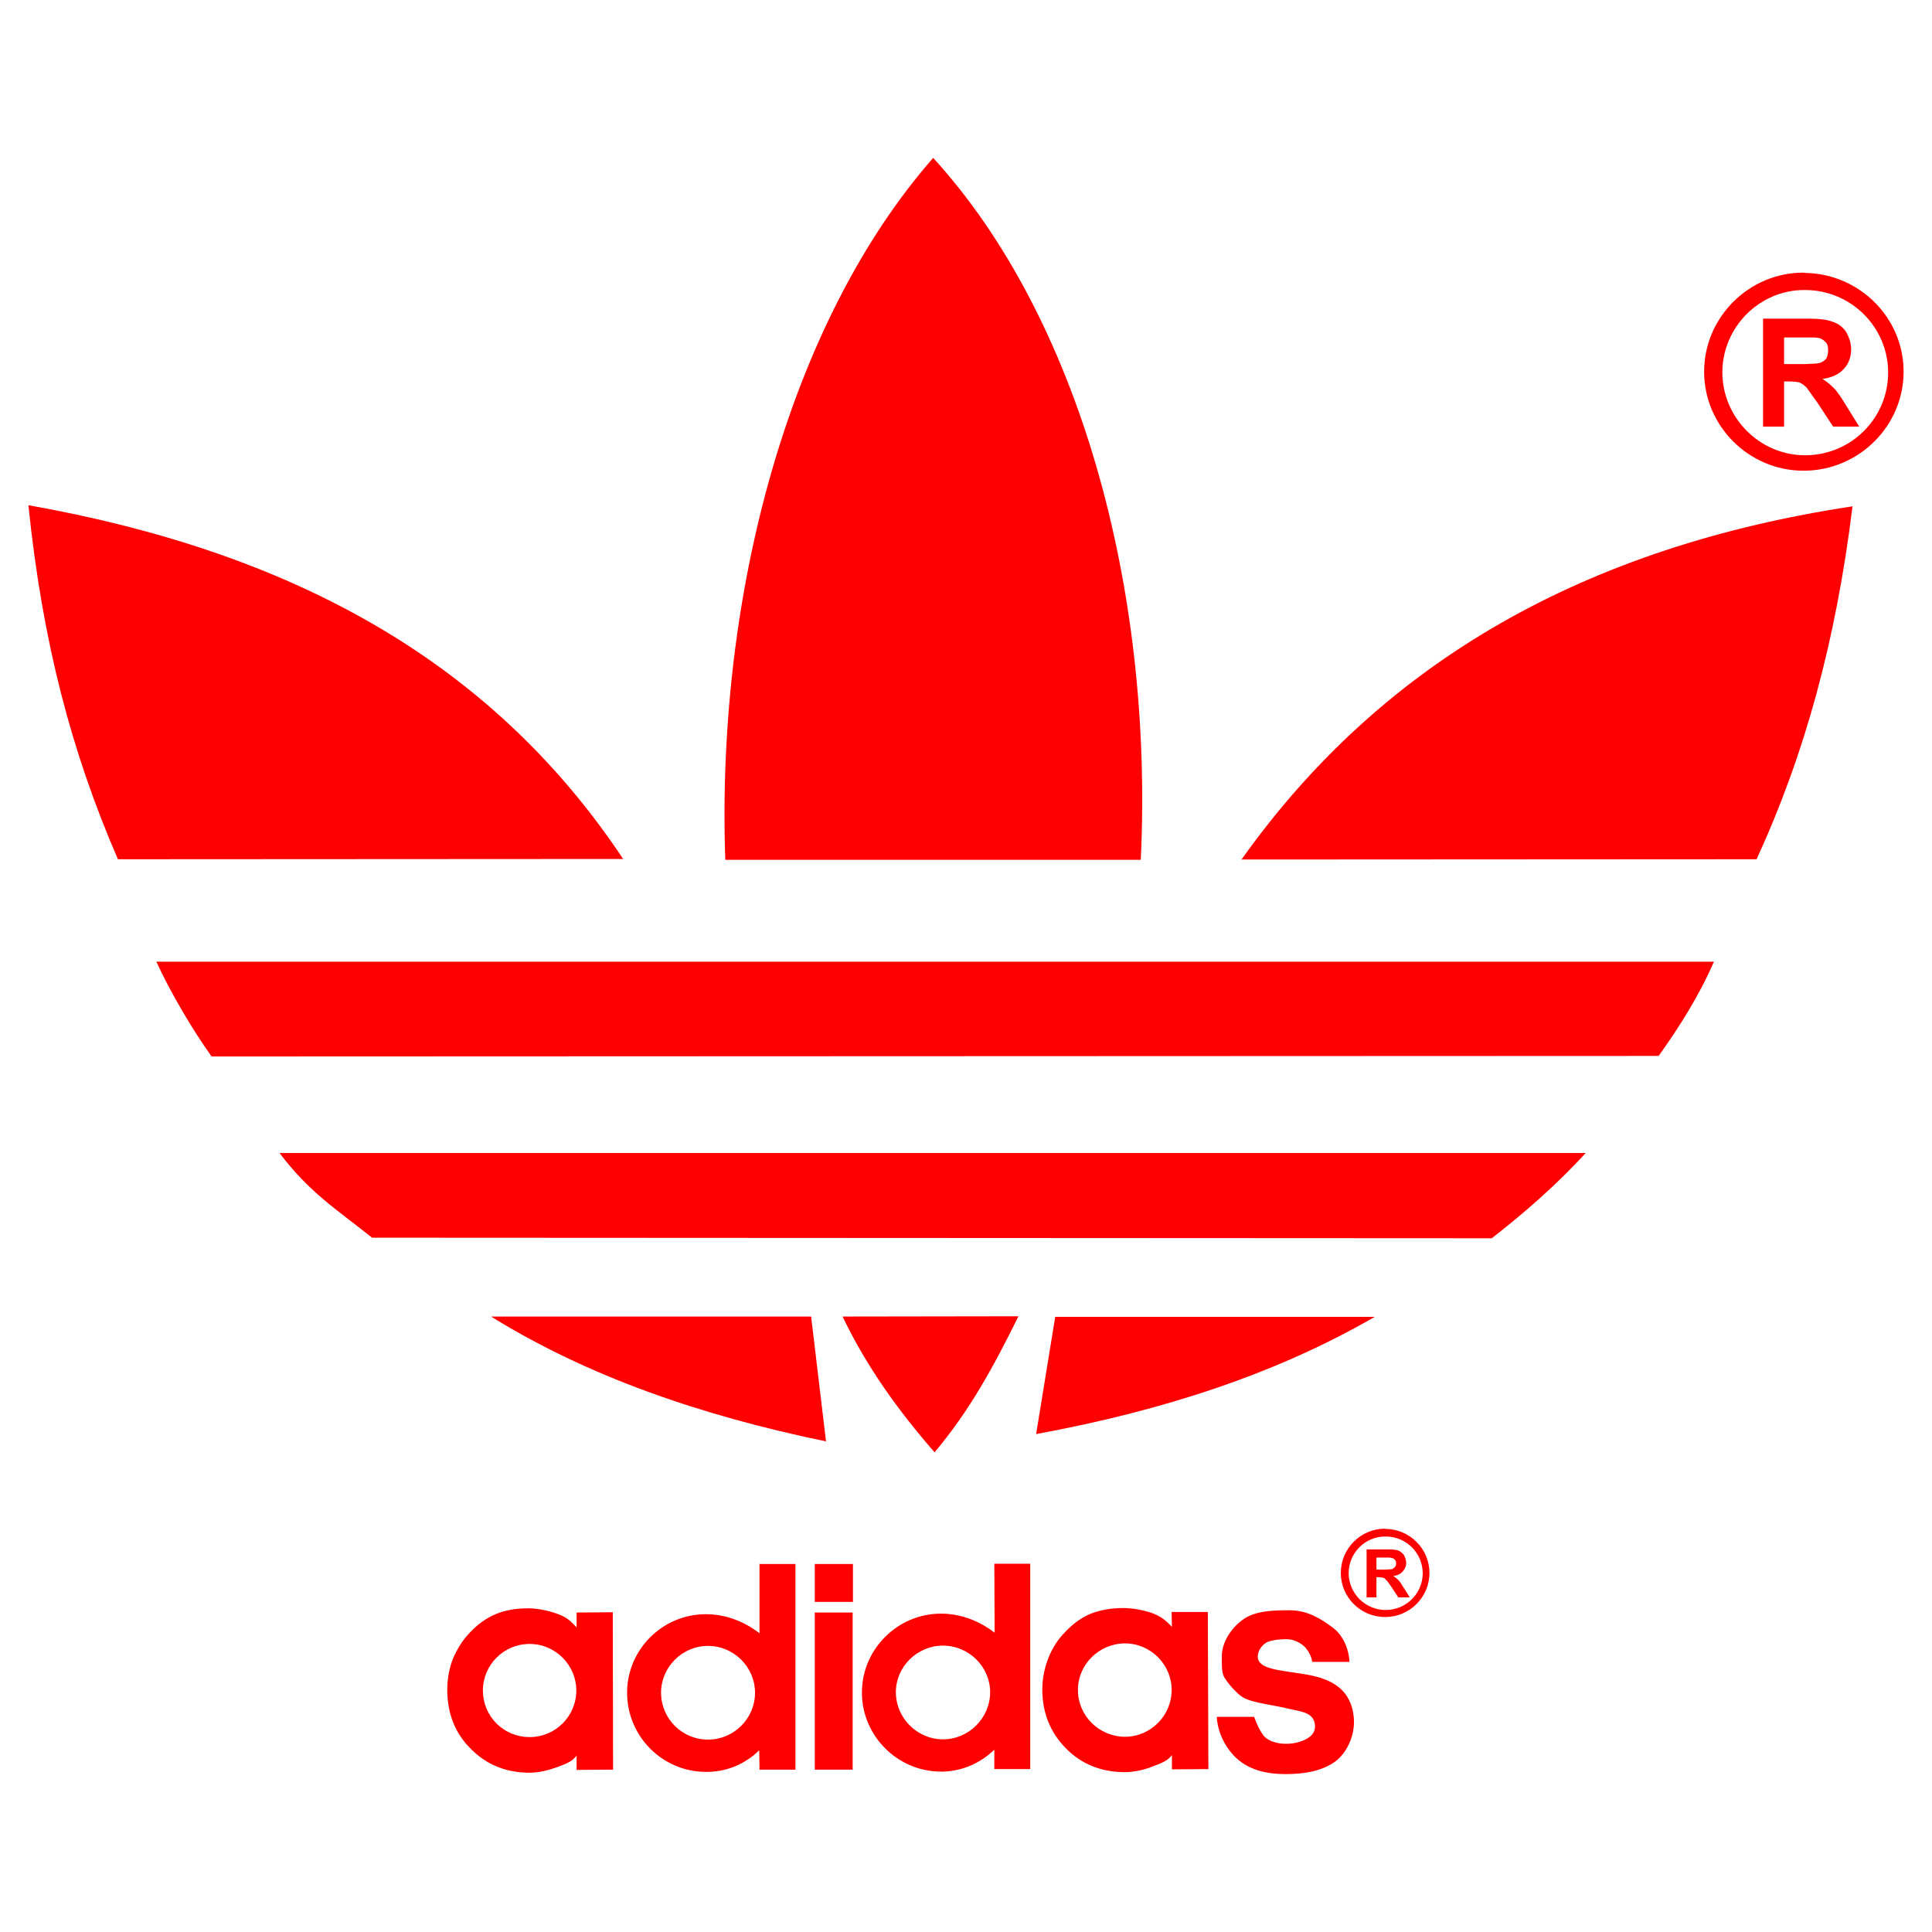
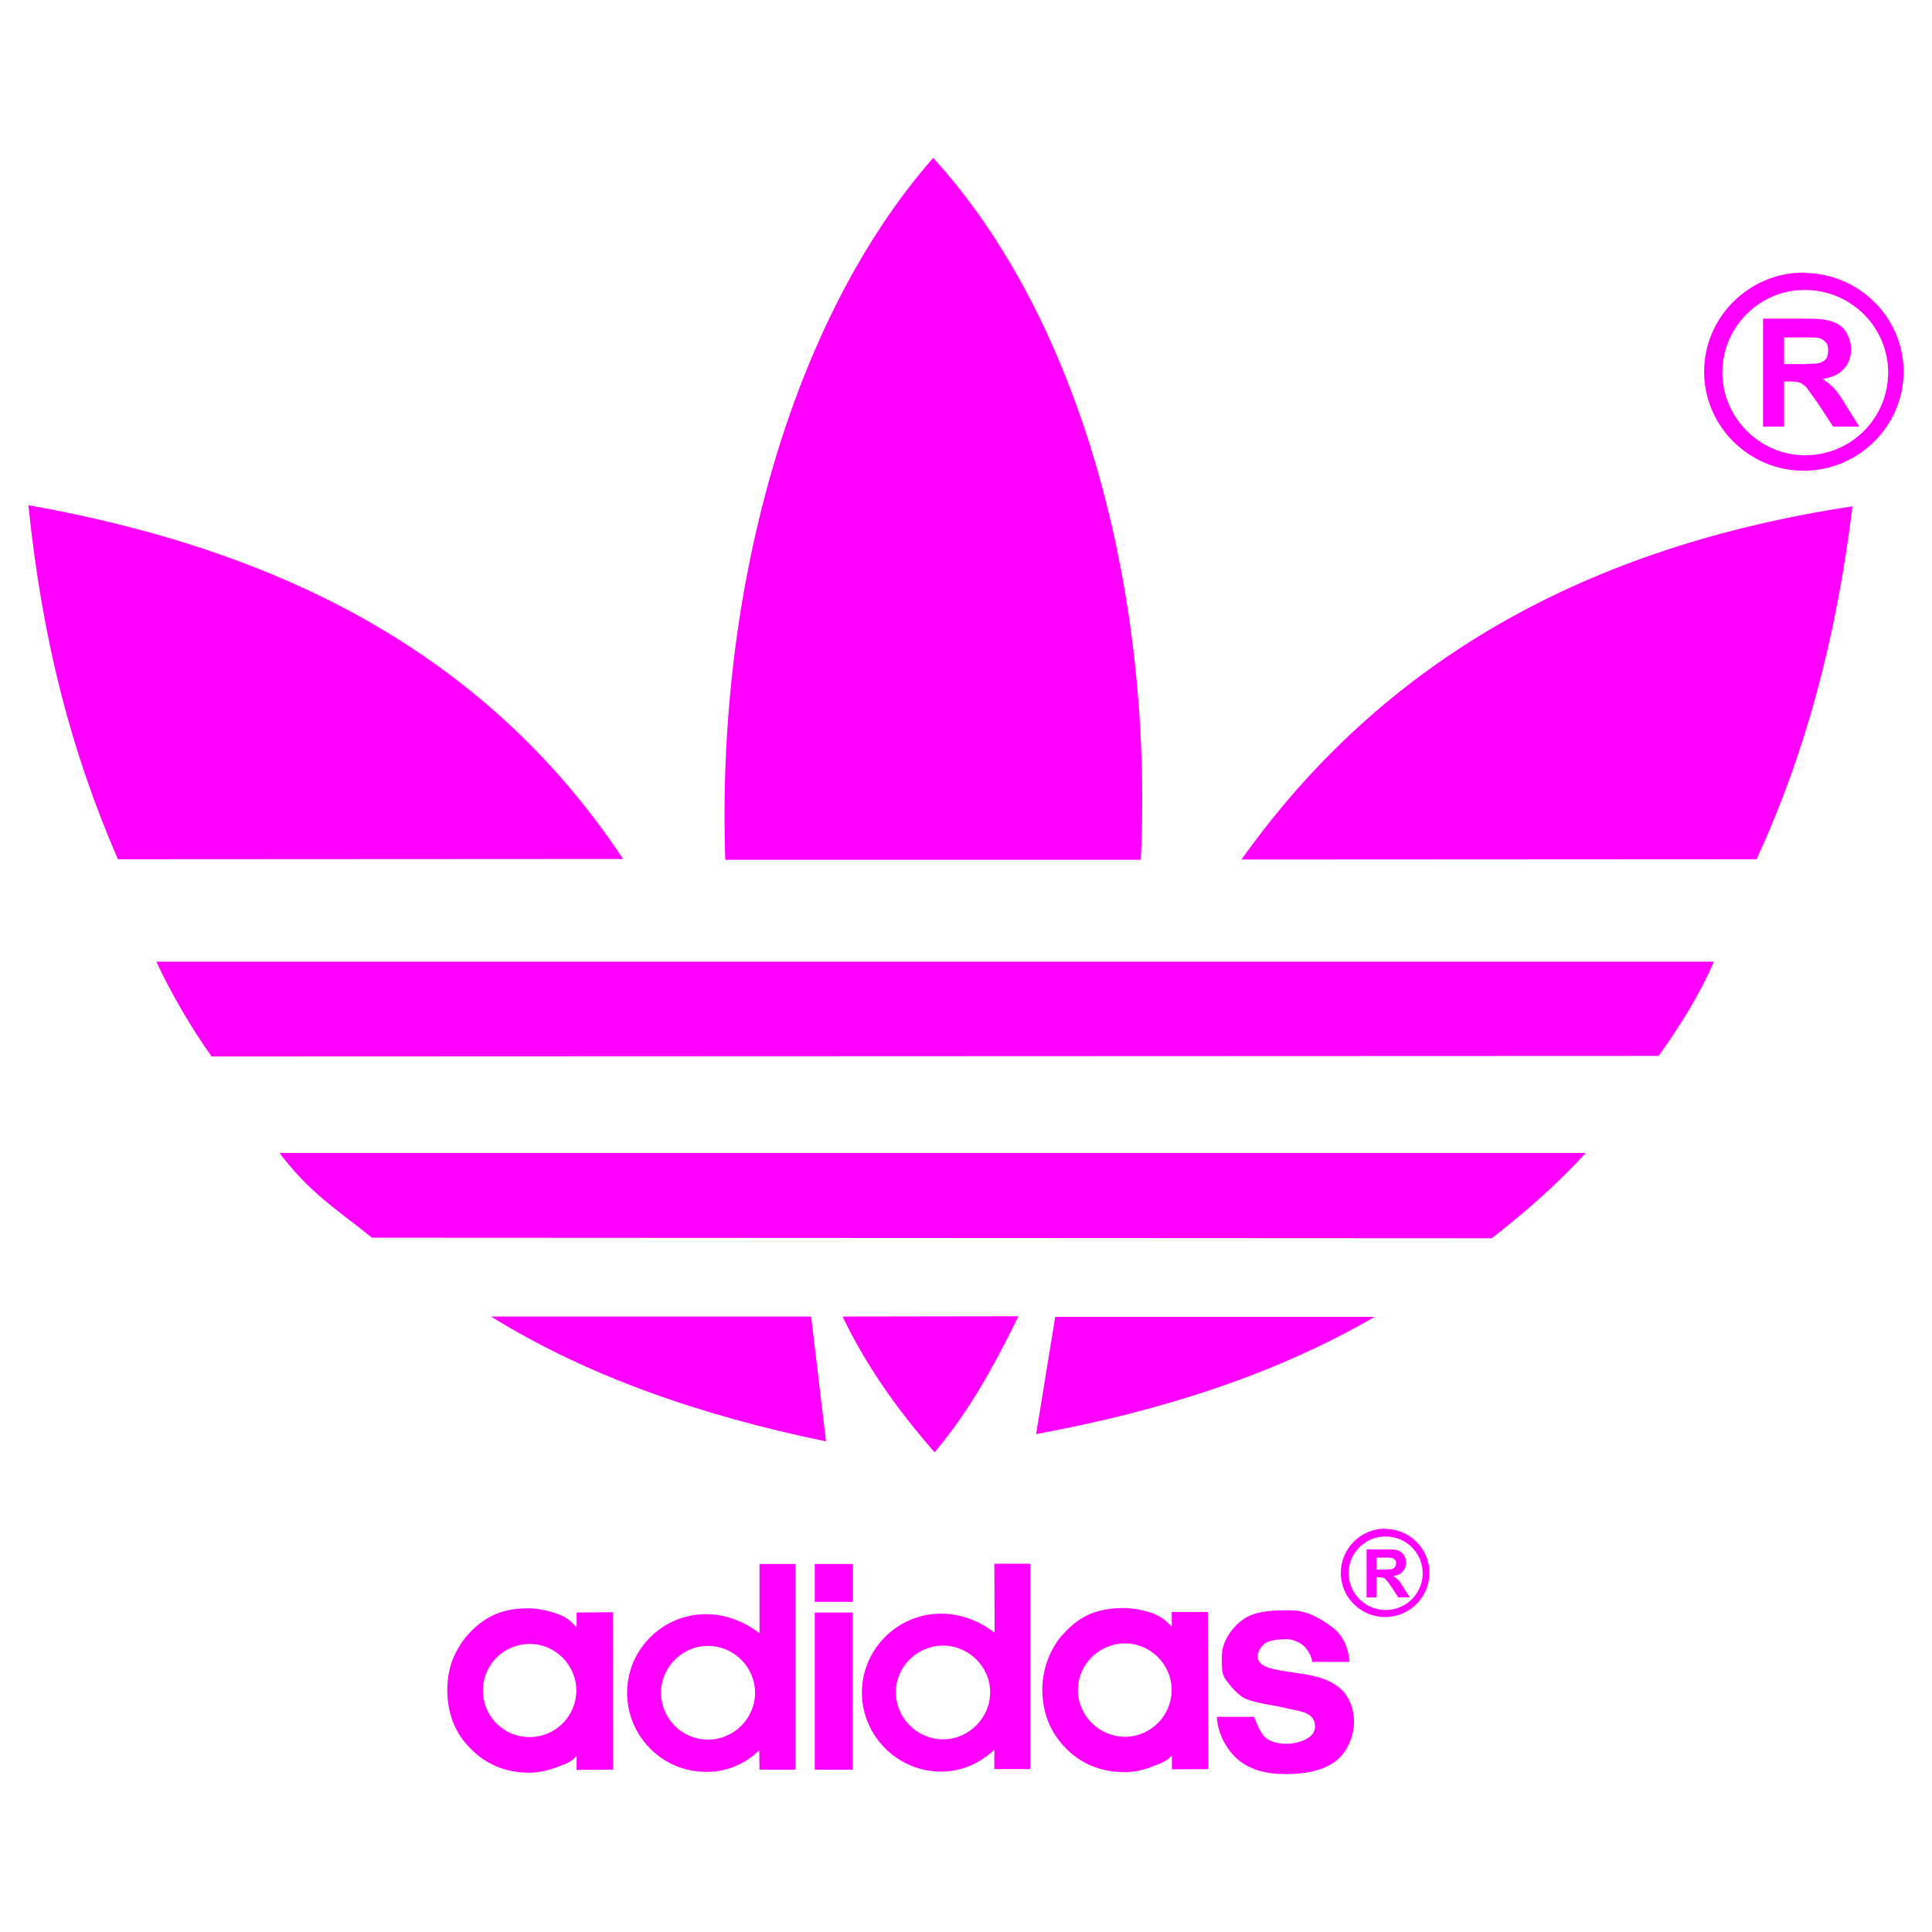
<svg xmlns="http://www.w3.org/2000/svg" width="800px" height="800px" viewBox="0 0 192.756 192.756">
  <g fill-rule="evenodd" clip-rule="evenodd">
    <path fill="none" d="M0 0h192.756v192.756H0V0z" />
-     <path fill="#ff0000" d="M129.826 166.983c-2.295-.364-4.338-.476-4.338-1.708 0-.476.279-.979.727-1.314.393-.309 1.428-.421 2.127-.421.729 0 1.457.364 1.904.84.279.336.615.868.672 1.428h3.723c-.084-1.371-.672-2.715-1.736-3.471-1.035-.756-2.379-1.68-4.227-1.68-1.762 0-3.498.057-4.701.952-1.205.867-2.072 2.322-2.072 3.583 0 .728-.055 1.595.225 2.126.309.532 1.203 1.625 1.902 2.044.98.56 3.275.784 4.535 1.12 1.035.251 2.295.308 2.576 1.344.166.615-.029 1.175-.588 1.539-.533.363-1.344.615-2.24.615-.924 0-1.82-.279-2.268-.839-.391-.532-.615-1.036-.924-1.848H121.4c.084 1.707 1.037 3.387 2.211 4.339 1.148.924 2.688 1.371 4.646 1.371 1.961 0 3.668-.336 4.928-1.232 1.23-.895 1.902-2.574 1.902-3.945 0-1.176-.336-2.1-.867-2.827-1.091-1.428-3.05-1.819-4.394-2.016zM81.291 176.557h3.779v-15.676h-3.779v15.676zM81.291 159.818h3.807v-3.779h-3.807v3.779zM75.777 162.953c-1.399-1.093-3.19-1.848-5.15-1.904h-.196c-4.339 0-7.865 3.527-7.865 7.838 0 4.338 3.526 7.893 7.865 7.893h.196c1.959-.027 3.75-.812 5.123-2.155l.027 1.933h3.583V156.04h-3.583v6.913zm-5.122 10.608h-.028a4.682 4.682 0 0 1-4.674-4.674c0-2.547 2.099-4.674 4.674-4.674h.028c2.547 0 4.674 2.099 4.674 4.674s-2.127 4.674-4.674 4.674zM99.232 162.896c-1.398-1.092-3.19-1.848-5.15-1.903h-.196c-4.338 0-7.893 3.555-7.893 7.865 0 4.339 3.555 7.894 7.893 7.894h.196c1.959-.056 3.722-.84 5.123-2.184v1.932h3.582v-20.488h-3.582l.027 6.884zm-5.149 10.637c-2.575 0-4.702-2.127-4.702-4.702 0-2.548 2.127-4.646 4.702-4.646s4.703 2.099 4.703 4.646c-.001 2.575-2.128 4.702-4.703 4.702zM57.527 160.881v1.484c-.728-.784-1.063-1.035-1.903-1.344-.756-.279-1.792-.532-2.8-.56h-.167c-1.204 0-2.267.195-3.219.587-.924.393-1.792 1.008-2.575 1.848-.7.729-1.259 1.623-1.679 2.604a8.697 8.697 0 0 0-.56 3.078c0 2.38.784 4.367 2.351 5.906 1.54 1.567 3.499 2.38 5.85 2.38h.028c.952 0 1.987-.28 2.827-.589.839-.308 1.456-.56 1.847-1.119v1.428l3.639-.027-.028-15.703-3.611.027zm-4.674 12.428h-.028a4.634 4.634 0 0 1-4.646-4.646 4.652 4.652 0 0 1 4.646-4.646h.028c2.547 0 4.646 2.099 4.646 4.646a4.652 4.652 0 0 1-4.646 4.646zM116.895 160.825l.027 1.483c-.727-.755-1.09-1.008-1.902-1.344a9.423 9.423 0 0 0-2.799-.531h-.168c-1.205 0-2.268.195-3.219.56-.953.393-1.82 1.036-2.576 1.848-.727.728-1.287 1.623-1.68 2.632a8.616 8.616 0 0 0-.588 3.078c0 2.352.812 4.338 2.381 5.906 1.51 1.539 3.498 2.351 5.85 2.351.979 0 2.014-.251 2.826-.587.84-.309 1.484-.561 1.875-1.12v1.428l3.639-.028-.055-15.675h-3.611v-.001zm-4.674 12.456c-2.576-.028-4.676-2.1-4.676-4.675 0-2.547 2.1-4.618 4.676-4.646 2.574 0 4.674 2.099 4.674 4.646 0 2.576-2.1 4.675-4.674 4.675zM138.252 152.54c-.029 0-.057-.027-.057-.027-2.436 0-4.422 1.987-4.422 4.422s1.986 4.396 4.422 4.396h.057c2.406-.029 4.365-1.988 4.365-4.396s-1.959-4.367-4.365-4.395zm0 8.089a3.69 3.69 0 0 1-3.695-3.694c0-1.987 1.65-3.667 3.695-3.639 2.043 0 3.693 1.651 3.693 3.667 0 2.015-1.65 3.666-3.693 3.666z" />
-     <path fill="#ff0000" d="M139.539 157.662a3.034 3.034 0 0 0-.531-.419c.42-.057.754-.225.951-.477.195-.195.336-.503.336-.84 0-.279-.113-.56-.225-.783a1.404 1.404 0 0 0-.561-.448c-.223-.084-.588-.111-1.119-.111h-2.043v4.785h.98v-2.015h.168c.223 0 .391.028.502.056.113.029.17.084.254.169 0 .027.027.027.027.056.111.056.279.308.531.672l.699 1.062h1.148l-.588-.923c-.222-.364-.418-.672-.529-.784zm-1.287-1.062H137.328v-1.204H138.252c.279 0 .475 0 .531.028a.55.55 0 0 1 .363.168c.111.083.141.224.141.363s-.029.309-.113.392c-.082.057-.166.14-.252.196-.111.028-.334.028-.67.057zM80.927 131.352H48.991c9.544 5.906 20.713 9.825 33.42 12.456l-1.484-12.456zm24.352.028l-1.904 11.699c12.764-2.351 24.016-6.045 33.785-11.699h-31.881zm-3.668-.056l-17.549.027c2.463 5.122 5.599 9.433 9.181 13.548 3.527-4.199 5.878-8.537 8.368-13.575zm47.221-7.781l-111.709-.057c-3.723-2.967-6.242-4.506-9.237-8.453h130.321c-2.91 3.192-6.24 6.074-9.375 8.51zm16.652-18.194l-144.372.056c-1.931-2.687-4.143-6.465-5.514-9.46H171c-1.455 3.358-3.416 6.465-5.516 9.404zM62.173 85.7l-50.41.028C7.145 75.063 4.234 64.063 2.834 50.404 28.81 55.022 48.851 65.687 62.173 85.7zm51.643.084H72.362c-.924-26.675 6.466-53.742 20.741-70.032 14.499 15.871 22.001 42.825 20.713 70.032zm61.438-.056l-51.391.028c14.191-19.957 34.568-31.237 60.963-35.24-1.65 13.352-4.73 24.687-9.572 35.212zM180.096 27.229c-.055-.028-.111-.028-.168-.028-5.43 0-9.908 4.451-9.908 9.881 0 5.43 4.479 9.88 9.908 9.88h.168c5.432-.083 9.826-4.506 9.826-9.88 0-5.375-4.395-9.77-9.826-9.853zm0 18.193c-4.533 0-8.256-3.751-8.256-8.285 0-4.479 3.723-8.257 8.256-8.201 4.592 0 8.285 3.723 8.285 8.229 0 4.562-3.693 8.257-8.285 8.257z" />
-     <path fill="#ff0000" d="M182.979 38.732a6.547 6.547 0 0 0-1.146-.924c.924-.14 1.65-.448 2.154-1.036.449-.476.701-1.148.701-1.931 0-.644-.225-1.232-.504-1.736-.309-.448-.785-.839-1.289-.979-.502-.224-1.342-.335-2.518-.335h-4.478v10.775h2.1V38.06h.447c.504 0 .867.027 1.119.112.168.084.363.196.531.364.029.028.086.056.113.084.168.252.559.756 1.146 1.596l1.539 2.351h2.604l-1.287-2.071c-.504-.84-.951-1.484-1.232-1.764zm-2.883-2.407h-2.098v-2.659h2.098c.617 0 1.037 0 1.176.028.393.028.672.224.84.42.225.167.281.504.281.839 0 .28-.057.616-.197.84-.168.168-.363.336-.643.42-.225.056-.672.084-1.457.112z" />
+     <path fill="#ff00ff" d="M129.826 166.983c-2.295-.364-4.338-.476-4.338-1.708 0-.476.279-.979.727-1.314.393-.309 1.428-.421 2.127-.421.729 0 1.457.364 1.904.84.279.336.615.868.672 1.428h3.723c-.084-1.371-.672-2.715-1.736-3.471-1.035-.756-2.379-1.68-4.227-1.68-1.762 0-3.498.057-4.701.952-1.205.867-2.072 2.322-2.072 3.583 0 .728-.055 1.595.225 2.126.309.532 1.203 1.625 1.902 2.044.98.56 3.275.784 4.535 1.12 1.035.251 2.295.308 2.576 1.344.166.615-.029 1.175-.588 1.539-.533.363-1.344.615-2.24.615-.924 0-1.82-.279-2.268-.839-.391-.532-.615-1.036-.924-1.848H121.4c.084 1.707 1.037 3.387 2.211 4.339 1.148.924 2.688 1.371 4.646 1.371 1.961 0 3.668-.336 4.928-1.232 1.23-.895 1.902-2.574 1.902-3.945 0-1.176-.336-2.1-.867-2.827-1.091-1.428-3.05-1.819-4.394-2.016zM81.291 176.557h3.779v-15.676h-3.779v15.676zM81.291 159.818h3.807v-3.779h-3.807v3.779zM75.777 162.953c-1.399-1.093-3.19-1.848-5.15-1.904h-.196c-4.339 0-7.865 3.527-7.865 7.838 0 4.338 3.526 7.893 7.865 7.893h.196c1.959-.027 3.75-.812 5.123-2.155l.027 1.933h3.583V156.04h-3.583v6.913zm-5.122 10.608h-.028a4.682 4.682 0 0 1-4.674-4.674c0-2.547 2.099-4.674 4.674-4.674h.028c2.547 0 4.674 2.099 4.674 4.674s-2.127 4.674-4.674 4.674zM99.232 162.896c-1.398-1.092-3.19-1.848-5.15-1.903h-.196c-4.338 0-7.893 3.555-7.893 7.865 0 4.339 3.555 7.894 7.893 7.894h.196c1.959-.056 3.722-.84 5.123-2.184v1.932h3.582v-20.488h-3.582l.027 6.884zm-5.149 10.637c-2.575 0-4.702-2.127-4.702-4.702 0-2.548 2.127-4.646 4.702-4.646s4.703 2.099 4.703 4.646c-.001 2.575-2.128 4.702-4.703 4.702zM57.527 160.881v1.484c-.728-.784-1.063-1.035-1.903-1.344-.756-.279-1.792-.532-2.8-.56h-.167c-1.204 0-2.267.195-3.219.587-.924.393-1.792 1.008-2.575 1.848-.7.729-1.259 1.623-1.679 2.604a8.697 8.697 0 0 0-.56 3.078c0 2.38.784 4.367 2.351 5.906 1.54 1.567 3.499 2.38 5.85 2.38h.028c.952 0 1.987-.28 2.827-.589.839-.308 1.456-.56 1.847-1.119v1.428l3.639-.027-.028-15.703-3.611.027zm-4.674 12.428h-.028a4.634 4.634 0 0 1-4.646-4.646 4.652 4.652 0 0 1 4.646-4.646h.028c2.547 0 4.646 2.099 4.646 4.646a4.652 4.652 0 0 1-4.646 4.646zM116.895 160.825l.027 1.483c-.727-.755-1.09-1.008-1.902-1.344a9.423 9.423 0 0 0-2.799-.531h-.168c-1.205 0-2.268.195-3.219.56-.953.393-1.82 1.036-2.576 1.848-.727.728-1.287 1.623-1.68 2.632a8.616 8.616 0 0 0-.588 3.078c0 2.352.812 4.338 2.381 5.906 1.51 1.539 3.498 2.351 5.85 2.351.979 0 2.014-.251 2.826-.587.84-.309 1.484-.561 1.875-1.12v1.428l3.639-.028-.055-15.675h-3.611v-.001zm-4.674 12.456c-2.576-.028-4.676-2.1-4.676-4.675 0-2.547 2.1-4.618 4.676-4.646 2.574 0 4.674 2.099 4.674 4.646 0 2.576-2.1 4.675-4.674 4.675zM138.252 152.54c-.029 0-.057-.027-.057-.027-2.436 0-4.422 1.987-4.422 4.422s1.986 4.396 4.422 4.396h.057c2.406-.029 4.365-1.988 4.365-4.396s-1.959-4.367-4.365-4.395zm0 8.089a3.69 3.69 0 0 1-3.695-3.694c0-1.987 1.65-3.667 3.695-3.639 2.043 0 3.693 1.651 3.693 3.667 0 2.015-1.65 3.666-3.693 3.666z" />
+     <path fill="#ff00ff" d="M139.539 157.662a3.034 3.034 0 0 0-.531-.419c.42-.057.754-.225.951-.477.195-.195.336-.503.336-.84 0-.279-.113-.56-.225-.783a1.404 1.404 0 0 0-.561-.448c-.223-.084-.588-.111-1.119-.111h-2.043v4.785h.98v-2.015h.168c.223 0 .391.028.502.056.113.029.17.084.254.169 0 .027.027.027.027.056.111.056.279.308.531.672l.699 1.062h1.148l-.588-.923c-.222-.364-.418-.672-.529-.784zm-1.287-1.062H137.328v-1.204H138.252c.279 0 .475 0 .531.028a.55.55 0 0 1 .363.168c.111.083.141.224.141.363s-.029.309-.113.392c-.082.057-.166.14-.252.196-.111.028-.334.028-.67.057zM80.927 131.352H48.991c9.544 5.906 20.713 9.825 33.42 12.456l-1.484-12.456zm24.352.028l-1.904 11.699c12.764-2.351 24.016-6.045 33.785-11.699h-31.881zm-3.668-.056l-17.549.027c2.463 5.122 5.599 9.433 9.181 13.548 3.527-4.199 5.878-8.537 8.368-13.575zm47.221-7.781l-111.709-.057c-3.723-2.967-6.242-4.506-9.237-8.453h130.321c-2.91 3.192-6.24 6.074-9.375 8.51zm16.652-18.194l-144.372.056c-1.931-2.687-4.143-6.465-5.514-9.46H171c-1.455 3.358-3.416 6.465-5.516 9.404zM62.173 85.7l-50.41.028C7.145 75.063 4.234 64.063 2.834 50.404 28.81 55.022 48.851 65.687 62.173 85.7zm51.643.084H72.362c-.924-26.675 6.466-53.742 20.741-70.032 14.499 15.871 22.001 42.825 20.713 70.032zm61.438-.056l-51.391.028c14.191-19.957 34.568-31.237 60.963-35.24-1.65 13.352-4.73 24.687-9.572 35.212zM180.096 27.229c-.055-.028-.111-.028-.168-.028-5.43 0-9.908 4.451-9.908 9.881 0 5.43 4.479 9.88 9.908 9.88h.168c5.432-.083 9.826-4.506 9.826-9.88 0-5.375-4.395-9.77-9.826-9.853zm0 18.193c-4.533 0-8.256-3.751-8.256-8.285 0-4.479 3.723-8.257 8.256-8.201 4.592 0 8.285 3.723 8.285 8.229 0 4.562-3.693 8.257-8.285 8.257z" />
+     <path fill="#ff00ff" d="M182.979 38.732a6.547 6.547 0 0 0-1.146-.924c.924-.14 1.65-.448 2.154-1.036.449-.476.701-1.148.701-1.931 0-.644-.225-1.232-.504-1.736-.309-.448-.785-.839-1.289-.979-.502-.224-1.342-.335-2.518-.335h-4.478v10.775h2.1V38.06h.447c.504 0 .867.027 1.119.112.168.084.363.196.531.364.029.028.086.056.113.084.168.252.559.756 1.146 1.596l1.539 2.351h2.604l-1.287-2.071c-.504-.84-.951-1.484-1.232-1.764zm-2.883-2.407h-2.098v-2.659h2.098c.617 0 1.037 0 1.176.028.393.028.672.224.84.42.225.167.281.504.281.839 0 .28-.057.616-.197.84-.168.168-.363.336-.643.42-.225.056-.672.084-1.457.112z" />
  </g>
</svg>
